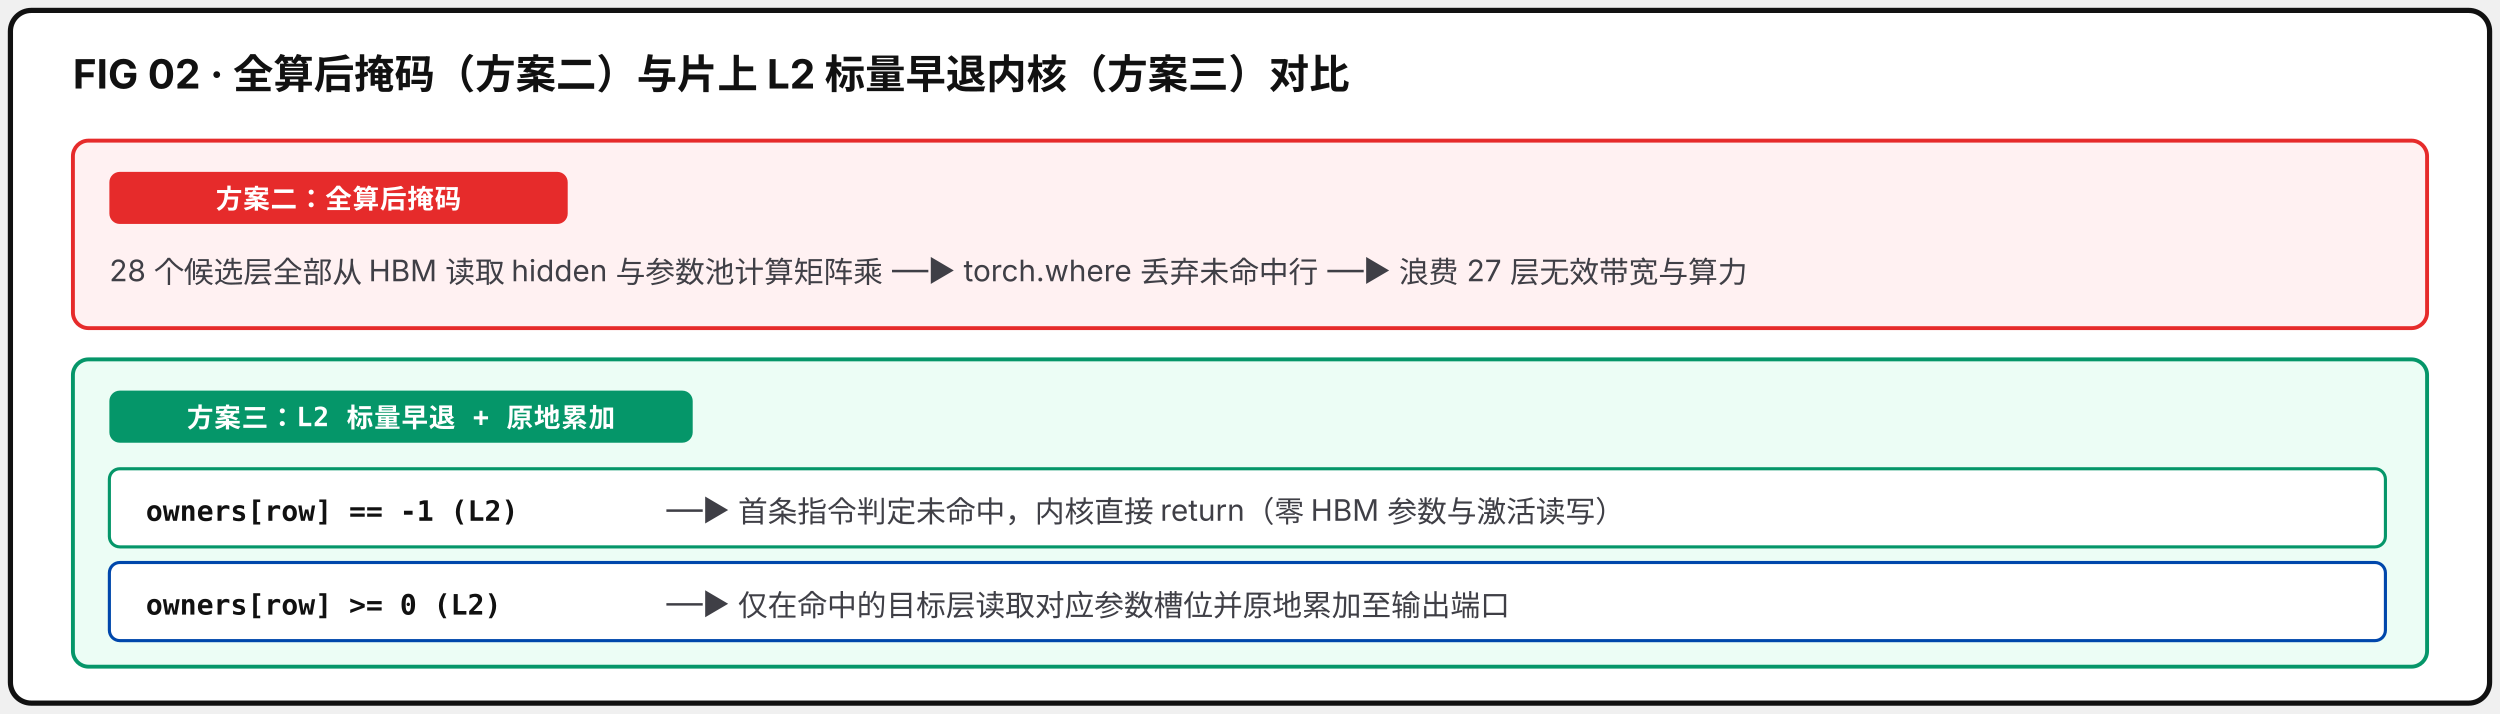
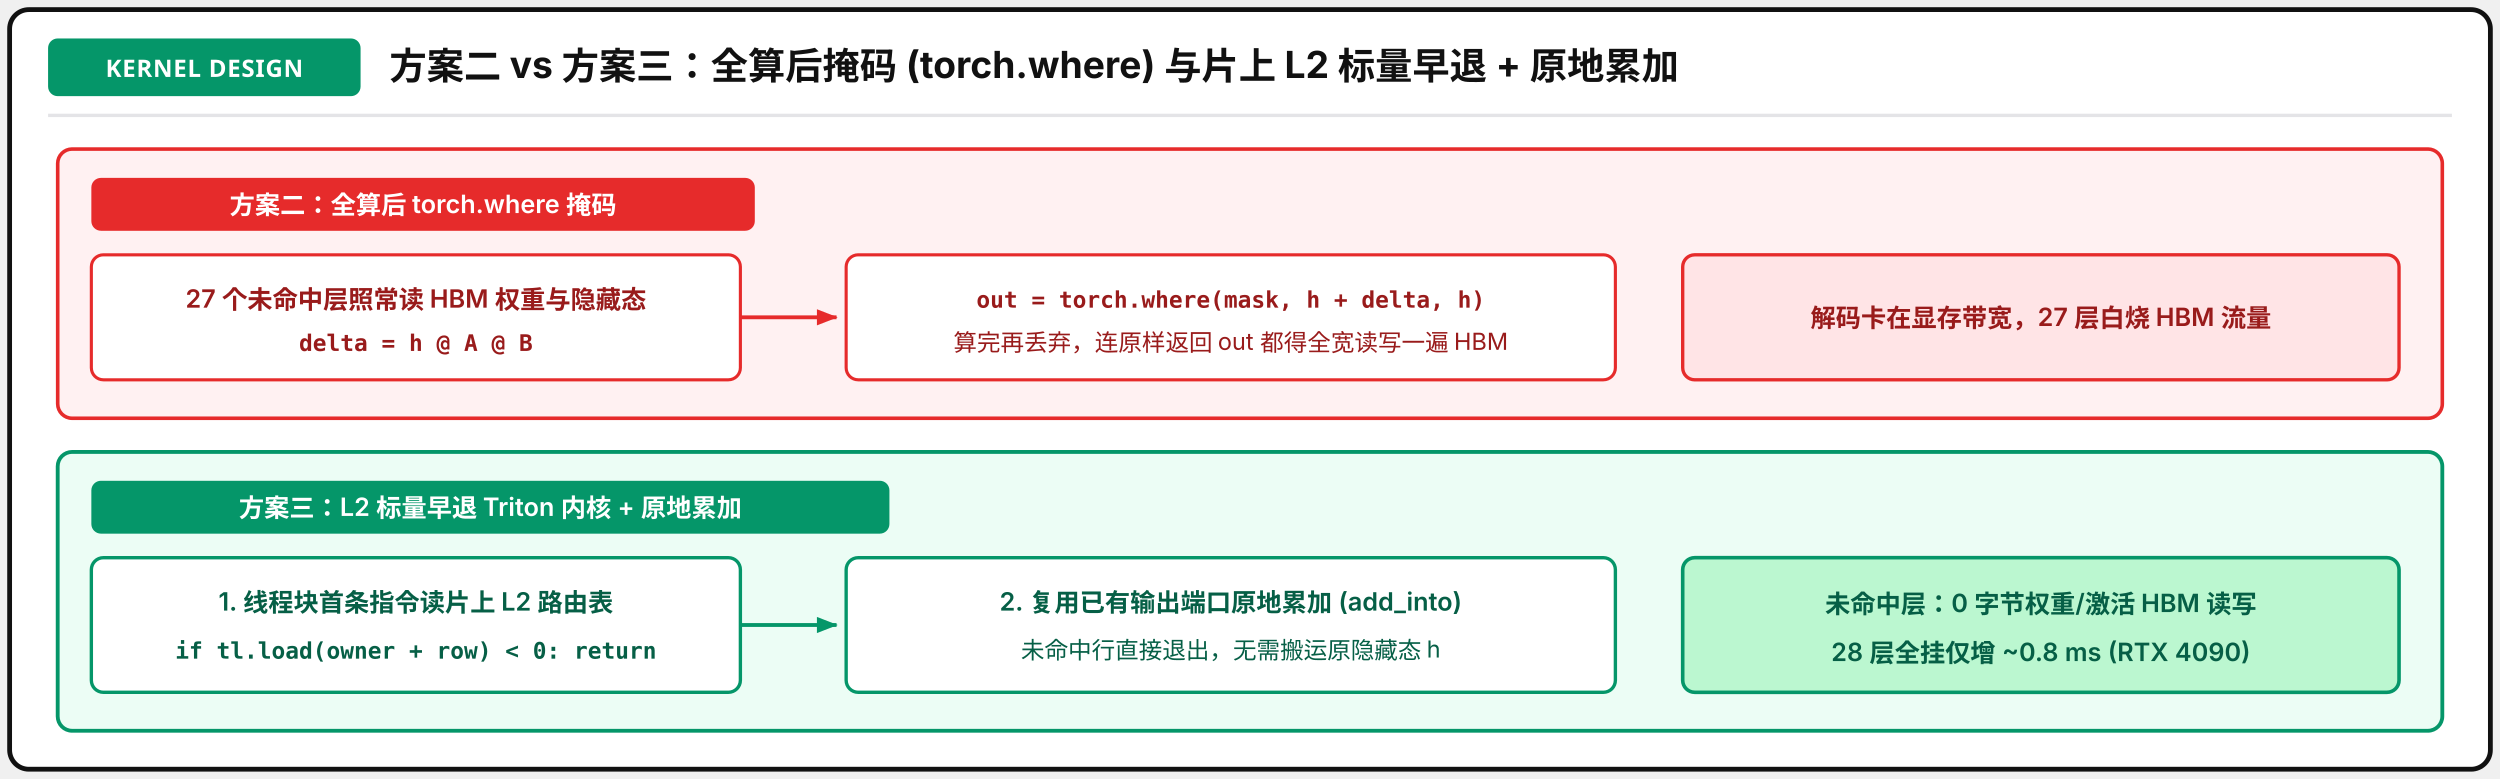
- <svg xmlns="http://www.w3.org/2000/svg" viewBox="0 0 960 274" width="100%" role="img" aria-label="FIG 02 · 全算后掩码（方案二）与片上 L2 标量早退内核（方案三）对比">
-   <style>
-     .title { font: 700 15.5px "DM Sans", -apple-system, "PingFang SC", "Microsoft YaHei", sans-serif; fill: #111111; }
-     .hdr { font: 700 13px "DM Sans", -apple-system, "PingFang SC", "Microsoft YaHei", sans-serif; fill: #ffffff; }
-     .label { font: 700 12.8px "DM Sans", -apple-system, "PingFang SC", "Microsoft YaHei", sans-serif; fill: #111111; }
-     .sub { font: 400 11.4px "DM Sans", -apple-system, "PingFang SC", "Microsoft YaHei", sans-serif; fill: #3f3f46; }
-     .muted { font: 500 10.8px "DM Sans", -apple-system, "PingFang SC", "Microsoft YaHei", sans-serif; fill: #52525b; }
-     .mono { font: 600 10.8px "JetBrains Mono", "SF Mono", Menlo, Consolas, monospace; fill: #111111; }
-     .badge { font: 700 10.2px "JetBrains Mono", "PingFang SC", monospace; letter-spacing: 0.03em; }
-   </style>
+ <svg xmlns="http://www.w3.org/2000/svg" viewBox="0 0 1040 324" width="100%" role="img" aria-label="方案二 vs 方案三：全算后掩码 (torch.where) 与片上 L2 标量早退 + 原地累加">
  <defs>
-     <marker id="arr-ink" viewBox="0 0 10 10" refX="8" refY="5" markerWidth="6.5" markerHeight="6.5" orient="auto">
+     <style>
+       .title { font: 700 15.5px "DM Sans", -apple-system, "PingFang SC", "Microsoft YaHei", sans-serif; }
+       .sec { font: 700 12px "DM Sans", -apple-system, "PingFang SC", "Microsoft YaHei", sans-serif; }
+       .label { font: 600 11.5px "DM Sans", -apple-system, "PingFang SC", "Microsoft YaHei", sans-serif; }
+       .label-sm { font: 600 10.5px "DM Sans", -apple-system, "PingFang SC", "Microsoft YaHei", sans-serif; }
+       .sub { font: 400 10.5px "DM Sans", -apple-system, "PingFang SC", "Microsoft YaHei", sans-serif; }
+       .sub-sm { font: 400 9.8px "DM Sans", -apple-system, "PingFang SC", "Microsoft YaHei", sans-serif; }
+       .mono { font: 600 10.5px "JetBrains Mono", "SF Mono", Menlo, Consolas, "PingFang SC", "Microsoft YaHei", monospace; }
+       .mono-sm { font: 600 9.5px "JetBrains Mono", "SF Mono", Menlo, Consolas, "PingFang SC", "Microsoft YaHei", monospace; }
+       .badge { font: 700 10px "JetBrains Mono", "SF Mono", "PingFang SC", "Microsoft YaHei", sans-serif; letter-spacing: 0.03em; }
+     </style>
+     <marker id="arr-ink" viewBox="0 0 10 10" refX="8.5" refY="5" markerWidth="6" markerHeight="6" orient="auto">
      <path d="M 0 1.5 L 9 5 L 0 8.5 z" fill="#111111" />
    </marker>
-     <marker id="arr-blue" viewBox="0 0 10 10" refX="8" refY="5" markerWidth="6.5" markerHeight="6.5" orient="auto">
+     <marker id="arr-red" viewBox="0 0 10 10" refX="8.5" refY="5" markerWidth="6" markerHeight="6" orient="auto">
+       <path d="M 0 1.5 L 9 5 L 0 8.5 z" fill="#e62b2b" />
+     </marker>
+     <marker id="arr-green" viewBox="0 0 10 10" refX="8.5" refY="5" markerWidth="6" markerHeight="6" orient="auto">
+       <path d="M 0 1.5 L 9 5 L 0 8.5 z" fill="#059669" />
+     </marker>
+     <marker id="arr-blue" viewBox="0 0 10 10" refX="8.5" refY="5" markerWidth="6" markerHeight="6" orient="auto">
      <path d="M 0 1.5 L 9 5 L 0 8.5 z" fill="#0047ab" />
    </marker>
-     <marker id="arr-red" viewBox="0 0 10 10" refX="8" refY="5" markerWidth="6.5" markerHeight="6.5" orient="auto">
-       <path d="M 0 1.5 L 9 5 L 0 8.5 z" fill="#e62b2b" />
-     </marker>
-     <marker id="arr-emerald" viewBox="0 0 10 10" refX="8" refY="5" markerWidth="6.5" markerHeight="6.5" orient="auto">
-       <path d="M 0 1.5 L 9 5 L 0 8.5 z" fill="#059669" />
+     <marker id="arr-amber" viewBox="0 0 10 10" refX="8.5" refY="5" markerWidth="6" markerHeight="6" orient="auto">
+       <path d="M 0 1.5 L 9 5 L 0 8.5 z" fill="#b45309" />
    </marker>
  </defs>
-   <rect x="4" y="4" width="952" height="266" rx="8" fill="#ffffff" stroke="#111111" stroke-width="2" />
-   <text x="28" y="34" class="title">FIG 02 · 全算后掩码（方案二）与片上 L2 标量早退内核（方案三）对比</text>
-   <rect x="28" y="54" width="904" height="72" rx="6" fill="#fff1f2" stroke="#e62b2b" stroke-width="1.5" />
-   <rect x="42" y="66" width="176" height="20" rx="4" fill="#e62b2b" />
-   <text x="130" y="80" text-anchor="middle" class="badge" fill="#ffffff">方案二：全算后掩码</text>
-   <text x="42" y="108" class="sub">28 个候选层全部从 HBM 读取 hidden 与参数池计算矩阵乘 ──▶ torch.where 丢弃未命中行 ──▶ 浪费 27 层无效带宽与算力</text>
-   <rect x="28" y="138" width="904" height="118" rx="6" fill="#ecfdf5" stroke="#059669" stroke-width="1.5" />
-   <rect x="42" y="150" width="224" height="20" rx="4" fill="#059669" />
-   <text x="154" y="164" text-anchor="middle" class="badge" fill="#ffffff">方案三：L2 标量早退 + 原地累加</text>
-   <rect x="42" y="180" width="874" height="30" rx="4" fill="#ffffff" stroke="#059669" stroke-width="1.2" />
-   <text x="56" y="200" class="mono" fill="#059669">owners[row] == -1 (L2)</text>
-   <text x="256" y="200" class="sub">──▶ 首条指令判定未命中，内核直接 return（零 HBM 参数与激活读写）</text>
-   <rect x="42" y="216" width="874" height="30" rx="4" fill="#ffffff" stroke="#0047ab" stroke-width="1.2" />
-   <text x="56" y="236" class="mono" fill="#0047ab">owners[row] &gt;=  0 (L2)</text>
-   <text x="256" y="236" class="sub">──▶ 仅在命中的目标层读取对应参数槽位并原地累加至输出端口</text>
+   <rect x="4" y="4" width="1032" height="316" rx="8" fill="#ffffff" stroke="#111111" stroke-width="2" />
+   <rect x="20" y="16" width="130" height="24" rx="4" fill="#059669" />
+   <text x="85.0" y="32" text-anchor="middle" class="badge" fill="#ffffff">KERNEL DESIGN</text>
+   <text x="162" y="33" class="title" fill="#111111">方案二 vs 方案三：全算后掩码 (torch.where) 与片上 L2 标量早退 + 原地累加</text>
+   <line x1="20" y1="48" x2="1020" y2="48" stroke="#e4e4e7" stroke-width="1.4" />
+   <rect x="24" y="62" width="992" height="112" rx="6" fill="#fff1f2" stroke="#e62b2b" stroke-width="1.5" />
+   <rect x="38" y="74" width="276" height="22" rx="4" fill="#e62b2b" />
+   <text x="176" y="89" text-anchor="middle" class="label-sm" fill="#ffffff">方案二：全算后 torch.where 掩码</text>
+   <rect x="38" y="106" width="270" height="52" rx="5" fill="#ffffff" stroke="#e62b2b" stroke-width="1.3" />
+   <text x="173" y="128" text-anchor="middle" class="label-sm" fill="#991b1b">27 个未命中层照常读 HBM 权重与隐藏态</text>
+   <text x="173" y="146" text-anchor="middle" class="mono-sm" fill="#991b1b">delta = h @ A @ B</text>
+   <line x1="308" y1="132" x2="348" y2="132" stroke="#e62b2b" stroke-width="1.6" marker-end="url(#arr-red)" />
+   <rect x="352" y="106" width="320" height="52" rx="5" fill="#ffffff" stroke="#e62b2b" stroke-width="1.3" />
+   <text x="512" y="128" text-anchor="middle" class="mono-sm" fill="#991b1b">out = torch.where(mask, h + delta, h)</text>
+   <text x="512" y="146" text-anchor="middle" class="sub-sm" fill="#991b1b">算完再丢弃，连原样返回 out 都得全宽读写一遍 HBM</text>
+   <rect x="700" y="106" width="298" height="52" rx="5" fill="#ffe4e6" stroke="#e62b2b" stroke-width="1.4" />
+   <text x="849" y="136" text-anchor="middle" class="label-sm" fill="#991b1b">解码卡在显存带宽，27 层白烧 HBM 流量</text>
+   <rect x="24" y="188" width="992" height="116" rx="6" fill="#ecfdf5" stroke="#059669" stroke-width="1.6" />
+   <rect x="38" y="200" width="332" height="22" rx="4" fill="#059669" />
+   <text x="204" y="215" text-anchor="middle" class="label-sm" fill="#ffffff">方案三：L2 标量早退 Triton 内核 + 原地累加</text>
+   <rect x="38" y="232" width="270" height="56" rx="5" fill="#ffffff" stroke="#059669" stroke-width="1.4" />
+   <text x="173" y="254" text-anchor="middle" class="label-sm" fill="#065f46">1. 线程块首条指令读片上 L2 路由表</text>
+   <text x="173" y="274" text-anchor="middle" class="mono-sm" fill="#065f46">if tl.load(owner + row) &lt; 0: return</text>
+   <line x1="308" y1="260" x2="348" y2="260" stroke="#059669" stroke-width="1.6" marker-end="url(#arr-green)" />
+   <rect x="352" y="232" width="320" height="56" rx="5" fill="#ffffff" stroke="#059669" stroke-width="1.4" />
+   <text x="512" y="254" text-anchor="middle" class="label-sm" fill="#065f46">2. 复用已有输出端口原地累加 (add_into)</text>
+   <text x="512" y="274" text-anchor="middle" class="sub-sm" fill="#065f46">未命中行直接退出，无需搬运原隐藏态 h</text>
+   <rect x="700" y="232" width="298" height="56" rx="5" fill="#bbf7d0" stroke="#059669" stroke-width="1.5" />
+   <text x="849" y="255" text-anchor="middle" class="label-sm" fill="#065f46">未命中层：0 字节权重/激活 HBM 读写</text>
+   <text x="849" y="275" text-anchor="middle" class="label-sm" fill="#065f46">28 层全挂仅增 ~0.8 ms (RTX 4090)</text>
</svg>
